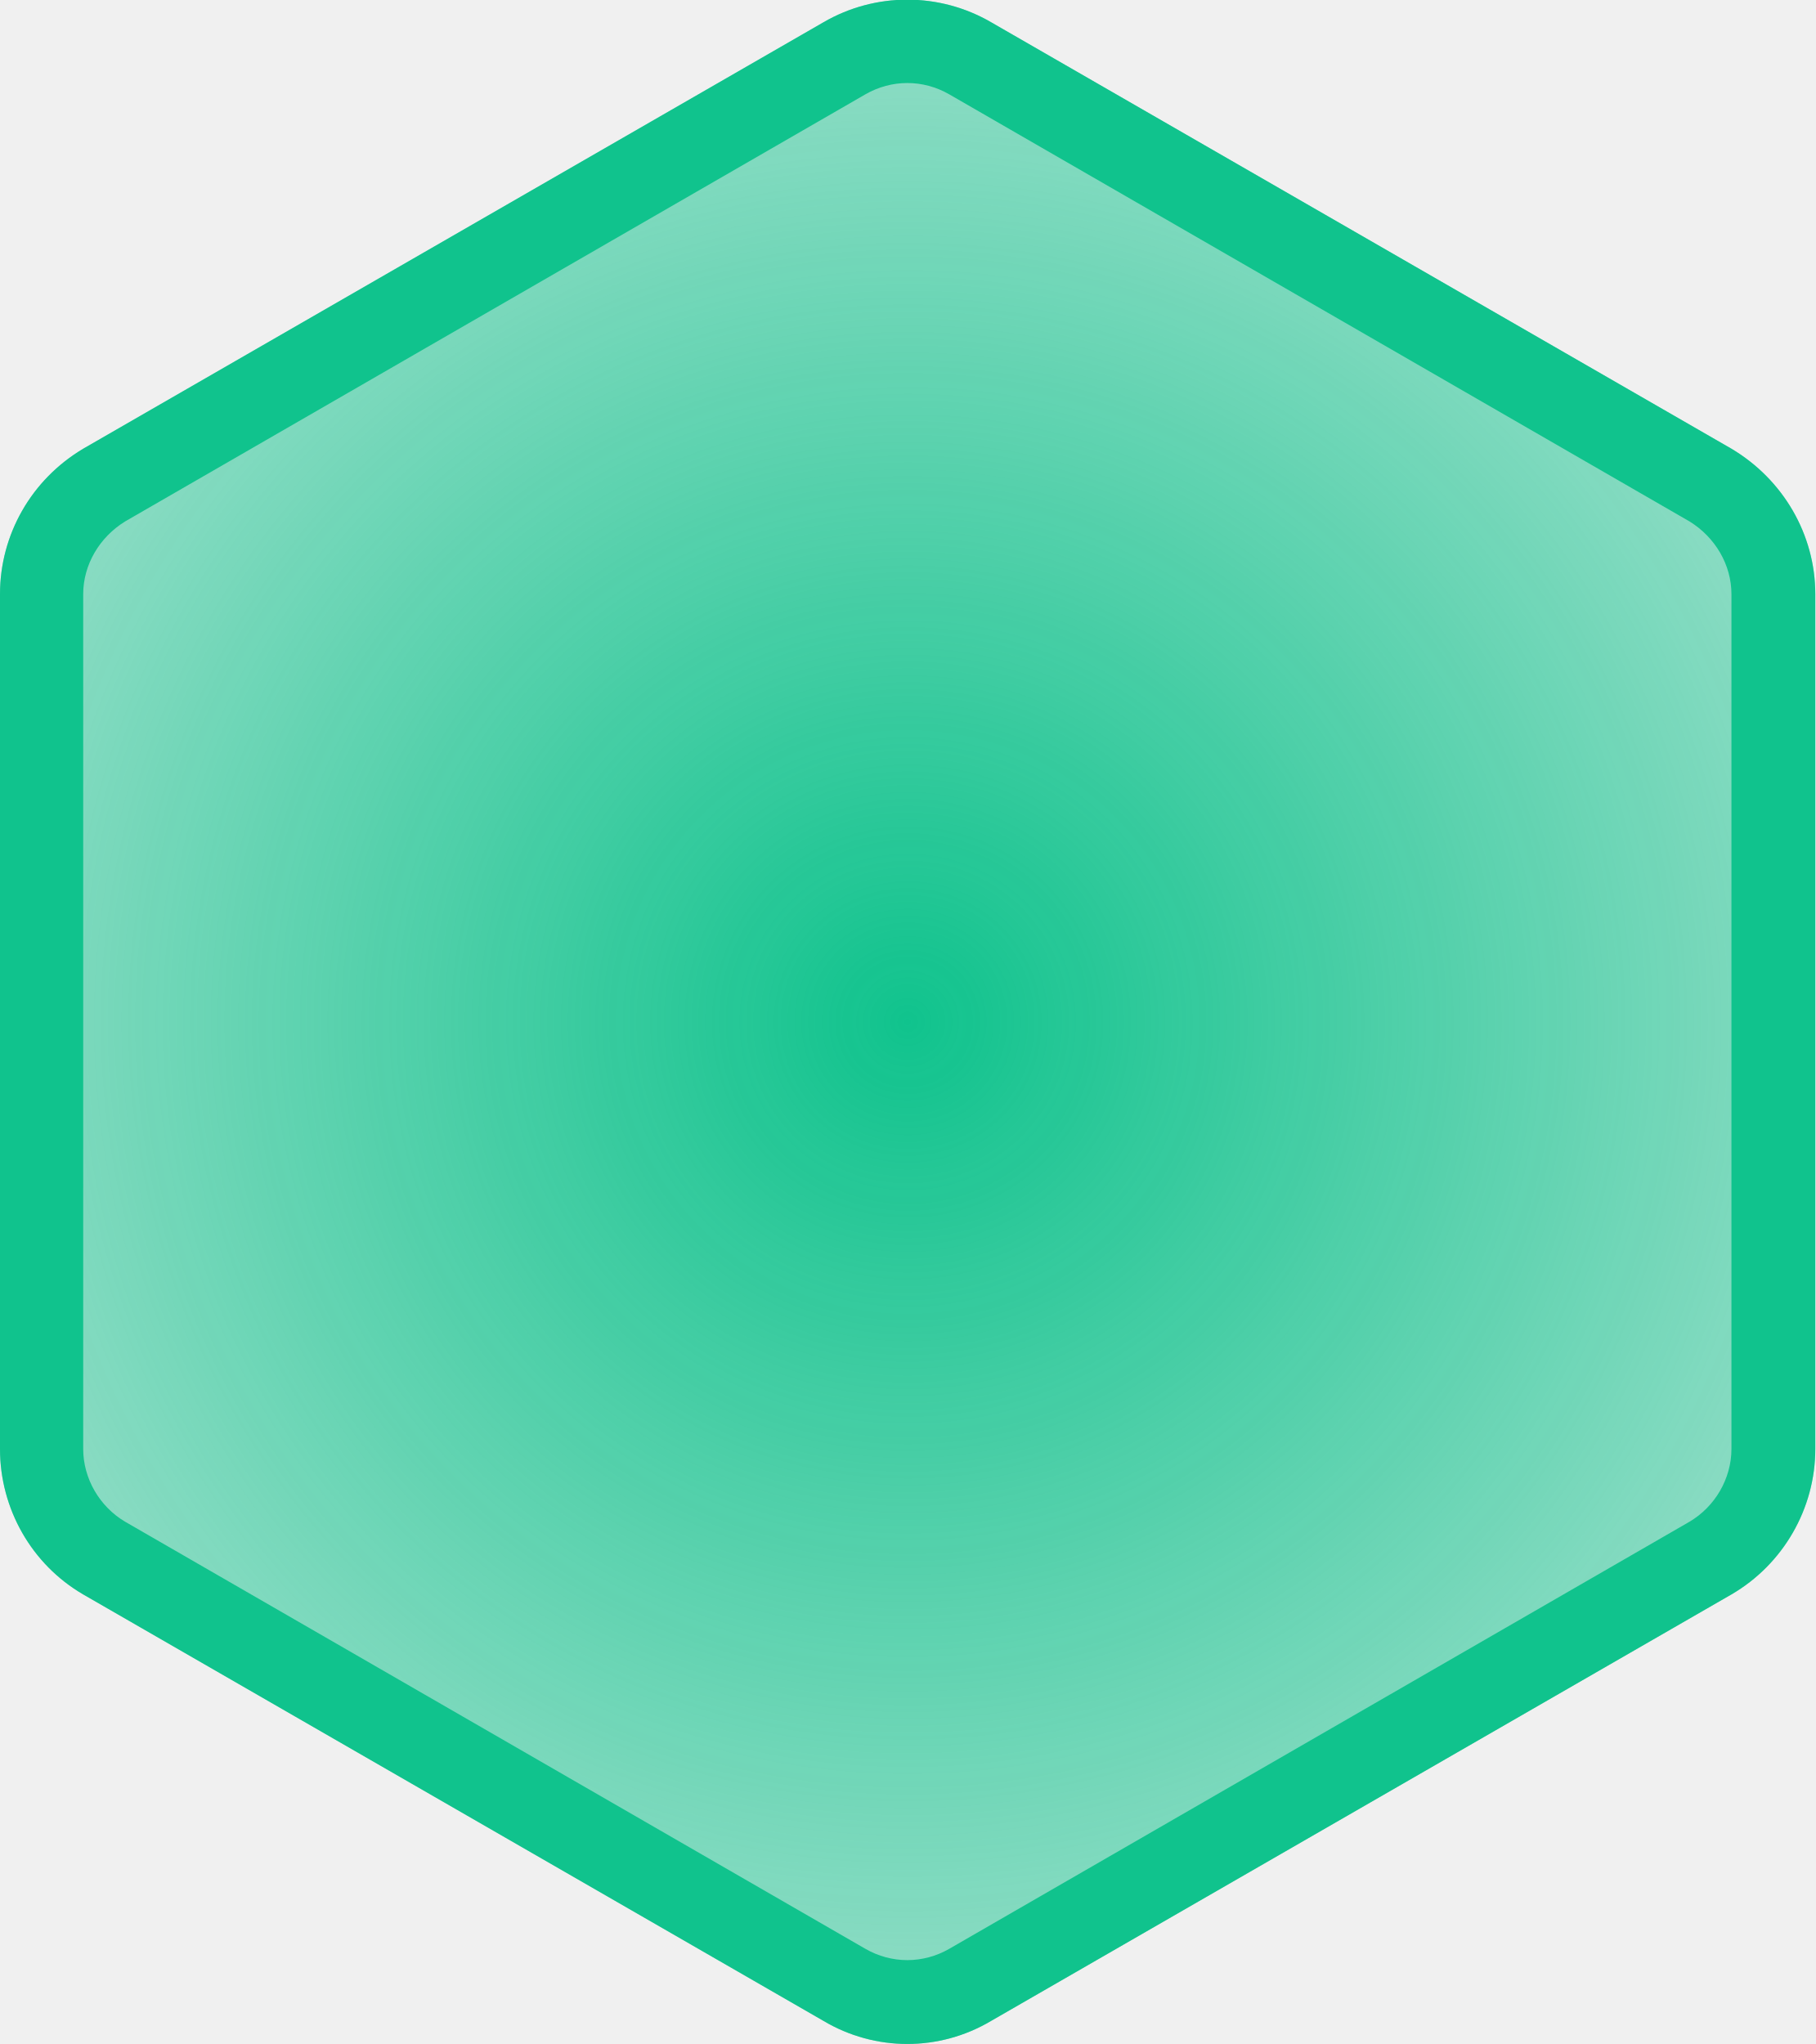
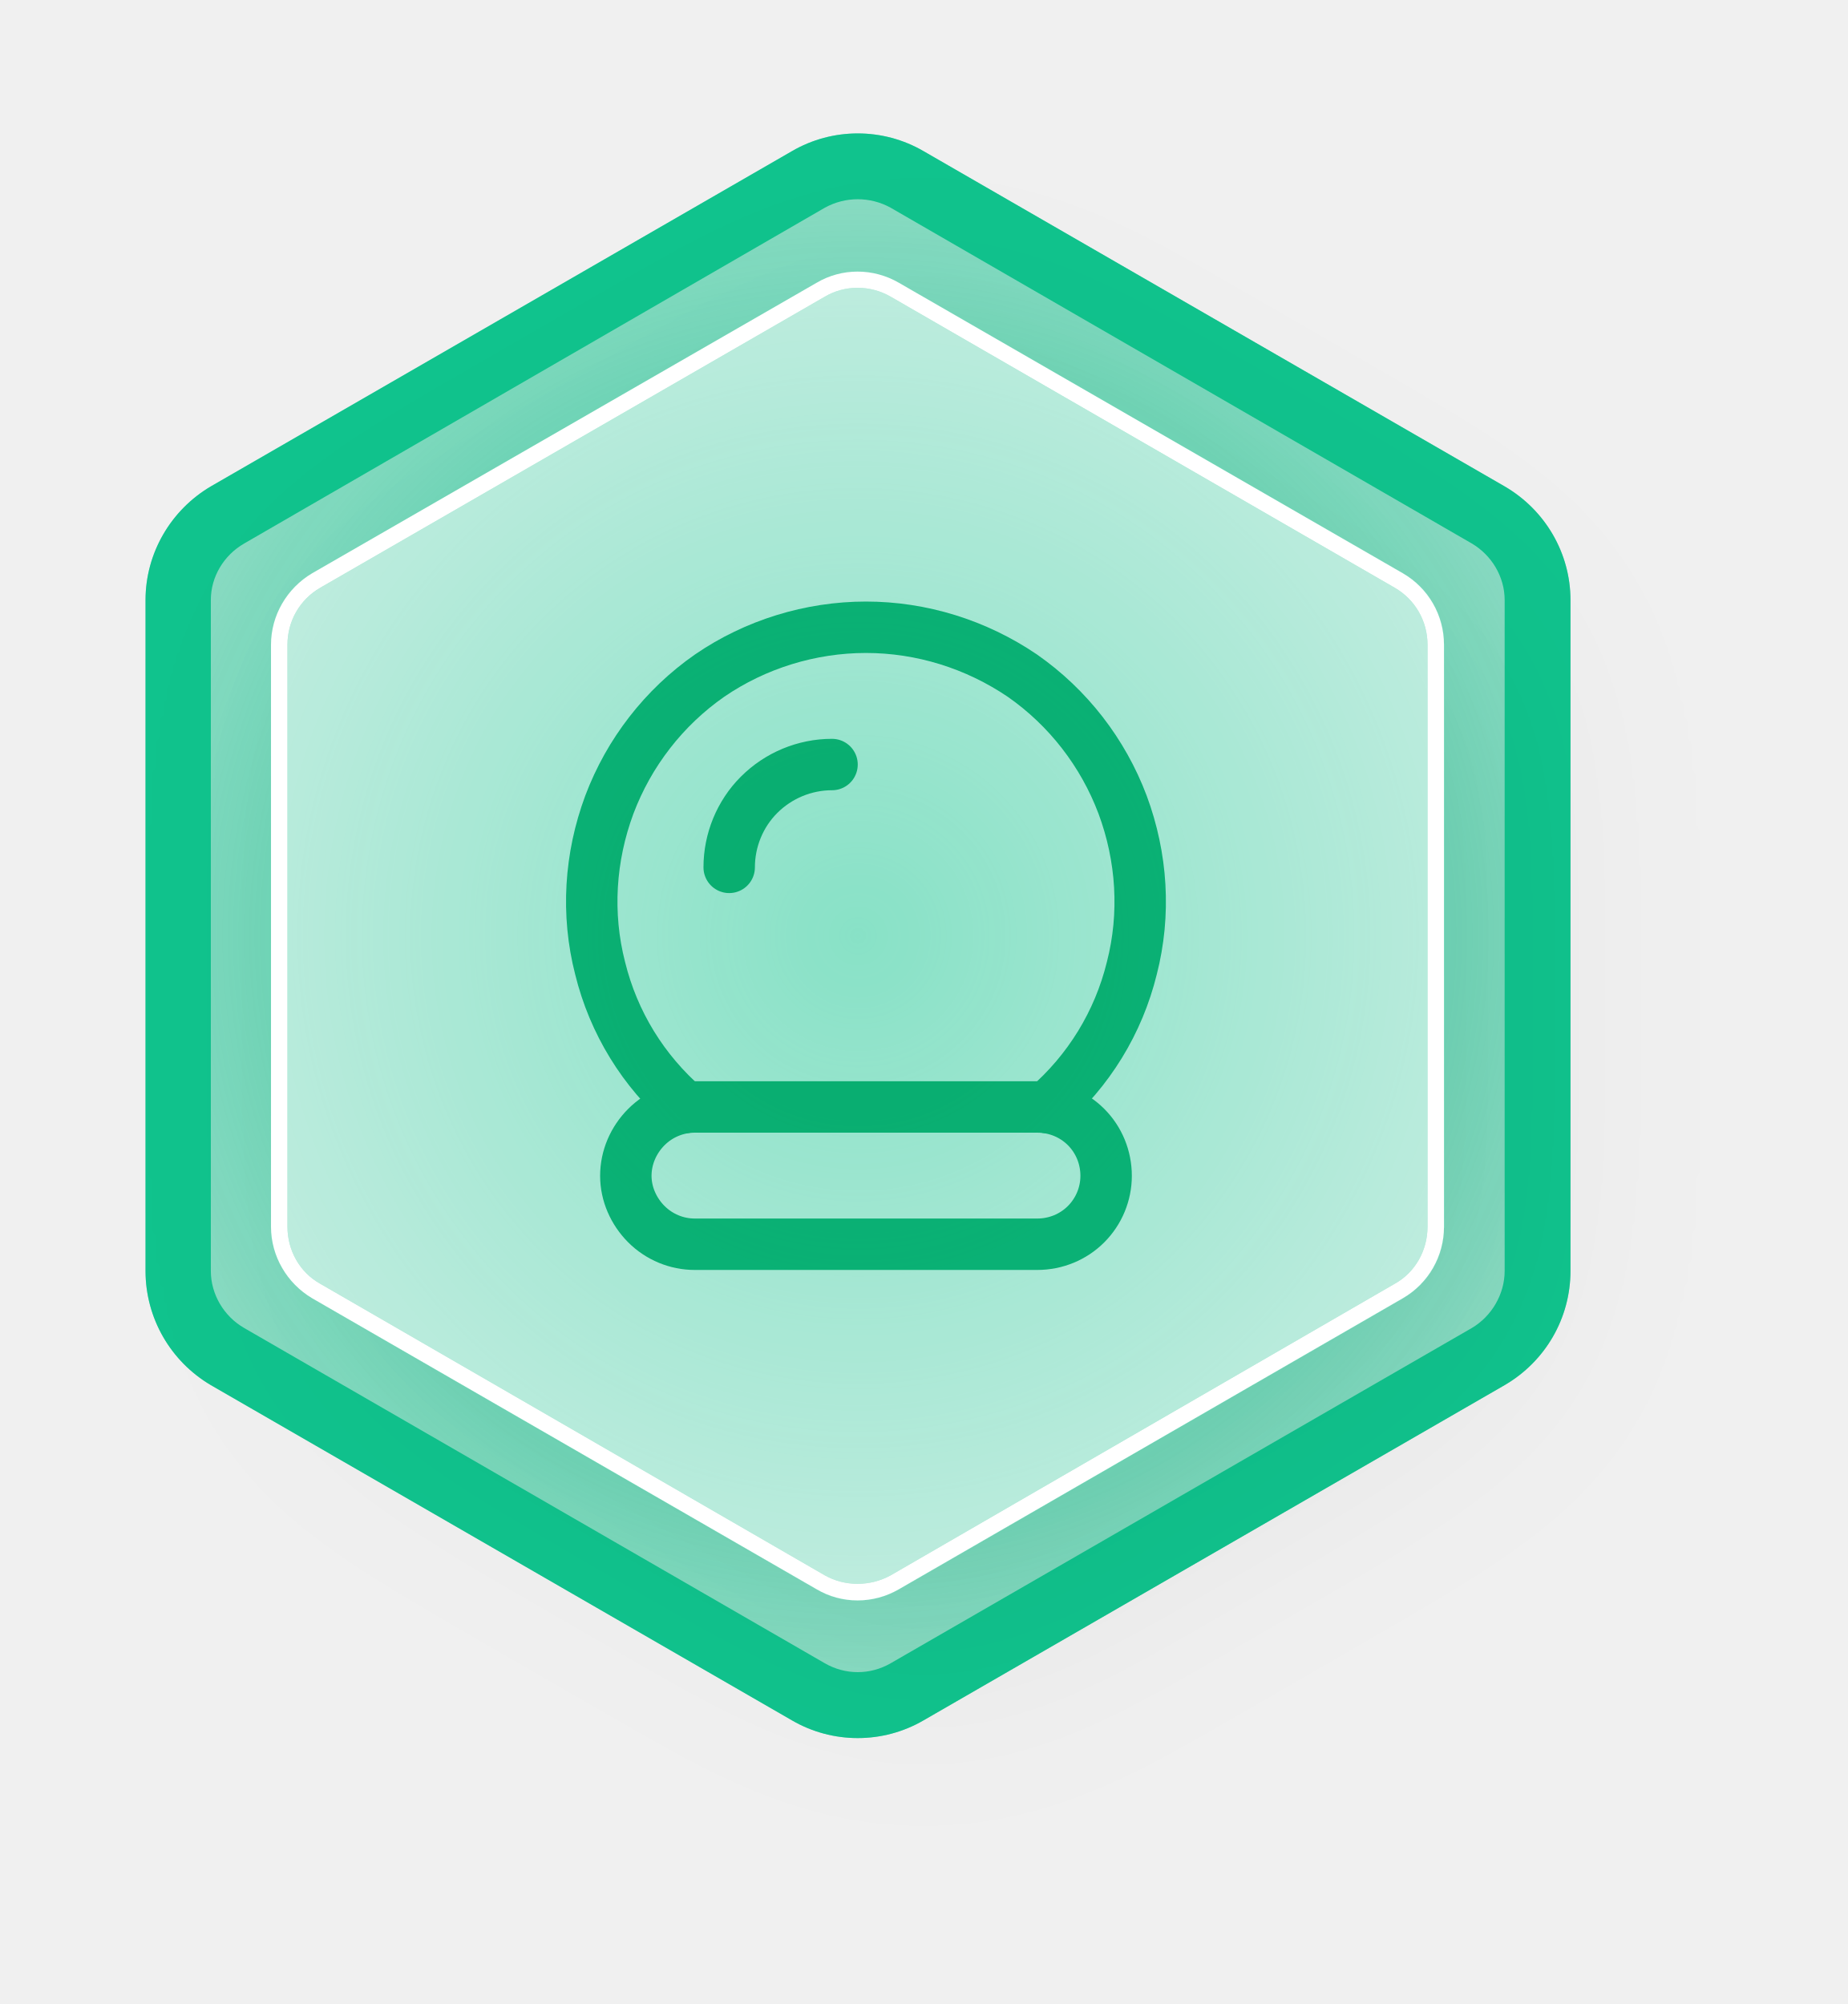
- <svg xmlns="http://www.w3.org/2000/svg" width="27.711" height="31.203" viewBox="0 0 27.711 31.203" fill="none">
+ <svg xmlns="http://www.w3.org/2000/svg" width="35.926" height="38.977" viewBox="0 0 35.926 38.977" fill="none">
  <defs>
-     <radialGradient gradientTransform="translate(13.8553 15.6016) rotate(90) scale(16 15.9999)" cx="0" cy="0" r="1" id="paint_angular_62_35349_0" gradientUnits="userSpaceOnUse">
+     <filter id="filter_82_34827_dd" x="0" y="0" width="35.926" height="38.977" filterUnits="userSpaceOnUse" color-interpolation-filters="sRGB">
+       <feFlood flood-opacity="0" result="BackgroundImageFix" />
+       <feColorMatrix in="SourceAlpha" type="matrix" values="0 0 0 0 0 0 0 0 0 0 0 0 0 0 0 0 0 0 127 0" result="hardAlpha" />
+       <feOffset dx="1.28" dy="1.28" />
+       <feGaussianBlur stdDeviation="2.187" />
+       <feComposite in2="hardAlpha" operator="out" k2="-1" k3="1" />
+       <feColorMatrix type="matrix" values="0 0 0 0 0 0 0 0 0 0 0 0 0 0 0 0 0 0 0.051 0" />
+       <feBlend mode="normal" in2="BackgroundImageFix" result="effect_dropShadow_1" />
+       <feBlend mode="normal" in="SourceGraphic" in2="effect_dropShadow_1" result="shape" />
+     </filter>
+     <clipPath id="clip82_34828">
+       <rect id="Frame" rx="-0.16" width="15.68" height="15.68" transform="translate(9.007657 10.36313)" fill="white" fill-opacity="0" />
+     </clipPath>
+     <radialGradient gradientTransform="translate(16.6874 18.2031) rotate(90) scale(16 15.9999)" cx="0" cy="0" r="1" id="paint_angular_82_34826_0" gradientUnits="userSpaceOnUse">
      <stop stop-color="#10C38D" />
      <stop offset="1" stop-color="#10C38D" stop-opacity="0.4" />
    </radialGradient>
  </defs>
-   <path id="Polygon 13" d="M12.57 0.34L1.27 6.85C0.48 7.32 0 8.16 0 9.07L0 22.12C0 23.03 0.48 23.88 1.27 24.34L12.57 30.85C13.36 31.32 14.34 31.32 15.13 30.85L26.43 24.34C27.22 23.88 27.71 23.03 27.71 22.12L27.71 9.07C27.71 8.16 27.22 7.32 26.43 6.85L15.13 0.34C14.34 -0.12 13.36 -0.12 12.57 0.34Z" fill="url(#paint_angular_62_35349_0)" fill-opacity="1" fill-rule="evenodd" />
-   <path id="Polygon 13" d="M1.27 6.85C0.48 7.32 0 8.16 0 9.07L0 22.12C0 23.03 0.48 23.88 1.27 24.34L12.57 30.85C13.36 31.32 14.34 31.32 15.13 30.85L26.43 24.34C27.22 23.88 27.71 23.03 27.71 22.12L27.71 9.07C27.71 8.16 27.22 7.32 26.43 6.85L15.13 0.34C14.34 -0.12 13.36 -0.12 12.57 0.34L1.27 6.85ZM1.91 7.96C1.52 8.2 1.27 8.62 1.27 9.07L1.27 22.12C1.27 22.57 1.52 23 1.91 23.23L13.21 29.75C13.61 29.98 14.09 29.98 14.49 29.75L25.79 23.23C26.18 23 26.43 22.57 26.43 22.12L26.43 9.07C26.43 8.62 26.18 8.2 25.79 7.96L14.49 1.44C14.09 1.21 13.61 1.21 13.21 1.44L1.91 7.96Z" fill="#10C38D" fill-opacity="1" fill-rule="evenodd" />
+   <path id="Polygon 13" d="M15.4 2.94L4.1 9.46C3.32 9.92 2.83 10.76 2.83 11.67L2.83 24.72C2.83 25.64 3.32 26.48 4.1 26.94L15.4 33.46C16.19 33.92 17.17 33.92 17.96 33.46L29.26 26.94C30.05 26.48 30.54 25.64 30.54 24.72L30.54 11.67C30.54 10.76 30.05 9.92 29.26 9.46L17.96 2.94C17.17 2.48 16.19 2.48 15.4 2.94Z" fill="url(#paint_angular_82_34826_0)" fill-opacity="1" fill-rule="evenodd" />
+   <path id="Polygon 13" d="M4.1 9.46C3.32 9.92 2.83 10.76 2.83 11.67L2.83 24.72C2.83 25.64 3.32 26.48 4.1 26.94L15.4 33.46C16.19 33.92 17.17 33.92 17.96 33.46L29.26 26.94C30.05 26.48 30.54 25.64 30.54 24.72L30.54 11.67C30.54 10.76 30.05 9.92 29.26 9.46L17.96 2.94C17.17 2.48 16.19 2.48 15.4 2.94L4.1 9.46ZM4.75 10.57C4.35 10.8 4.1 11.22 4.1 11.67L4.1 24.72C4.1 25.17 4.35 25.6 4.75 25.83L16.04 32.35C16.44 32.58 16.92 32.58 17.32 32.35L28.62 25.83C29.01 25.6 29.26 25.17 29.26 24.72L29.26 11.67C29.26 11.22 29.01 10.8 28.62 10.57L17.32 4.04C16.92 3.82 16.44 3.82 16.04 4.04L4.75 10.57Z" fill="#10C38D" fill-opacity="1" fill-rule="evenodd" />
+   <g filter="url(#filter_82_34827_dd)">
+     <path id="Polygon 14" d="M16.04 5.77L6.23 11.43C5.83 11.66 5.59 12.08 5.59 12.54L5.59 23.86C5.59 24.32 5.83 24.75 6.23 24.97L16.04 30.64C16.43 30.86 16.92 30.86 17.32 30.64L27.12 24.97C27.52 24.75 27.76 24.32 27.76 23.86L27.76 12.54C27.76 12.08 27.52 11.66 27.12 11.43L17.32 5.77C16.92 5.54 16.43 5.54 16.04 5.77Z" fill="#FFFFFF" fill-opacity="0.5" fill-rule="evenodd" />
+     <path id="Polygon 14" d="M6.23 11.43C5.83 11.66 5.59 12.08 5.59 12.54L5.59 23.86C5.59 24.32 5.83 24.75 6.23 24.97L16.04 30.64C16.43 30.86 16.92 30.86 17.32 30.64L27.12 24.97C27.52 24.75 27.76 24.32 27.76 23.86L27.76 12.54C27.76 12.08 27.52 11.66 27.12 11.43L17.32 5.77C16.92 5.54 16.43 5.54 16.04 5.77L6.23 11.43ZM6.07 11.15C5.58 11.44 5.27 11.97 5.27 12.54L5.27 23.86C5.27 24.43 5.58 24.96 6.07 25.25L15.88 30.91C16.37 31.2 16.98 31.2 17.48 30.91L27.28 25.25C27.78 24.96 28.08 24.43 28.08 23.86L28.08 12.54C28.08 11.97 27.78 11.44 27.28 11.15L17.48 5.5C16.98 5.21 16.37 5.21 15.88 5.5L6.07 11.15Z" fill="#FFFFFF" fill-opacity="1" fill-rule="evenodd" />
+   </g>
+   <g style="mix-blend-mode:multiply">
+     <rect id="Frame" rx="-0.16" width="15.68" height="15.68" transform="translate(9.007657 10.36313)" fill="#FFFFFF" fill-opacity="0" />
+     <g clip-path="url(#clip82_34828)">
+       <path id="Vector" d="M13.33 21.54C12.51 20.83 11.93 19.89 11.67 18.83C11.4 17.78 11.47 16.67 11.85 15.65C12.23 14.64 12.91 13.76 13.8 13.14C14.69 12.53 15.76 12.2 16.84 12.2C17.92 12.2 18.98 12.53 19.88 13.14C20.77 13.76 21.45 14.64 21.83 15.65C22.21 16.67 22.28 17.78 22.01 18.83C21.75 19.89 21.17 20.83 20.35 21.54" stroke="#10C38D" stroke-opacity="1" stroke-width="1" stroke-linejoin="round" stroke-linecap="round" />
+       <path id="Vector" d="M12.57 23.81C12.82 24.06 13.16 24.2 13.51 24.2L20.17 24.2C20.53 24.2 20.87 24.06 21.12 23.81C21.37 23.56 21.51 23.22 21.51 22.87C21.51 22.51 21.37 22.17 21.12 21.92C20.87 21.67 20.53 21.53 20.17 21.53L13.51 21.53C13.16 21.53 12.82 21.67 12.57 21.92C12.32 22.17 12.17 22.51 12.17 22.87C12.17 23.22 12.32 23.56 12.57 23.81Z" stroke="#10C38D" stroke-opacity="1" stroke-width="1" stroke-linejoin="round" />
+       <path id="Vector" d="M16.18 14.87C15.65 14.87 15.14 15.08 14.76 15.46C14.39 15.83 14.18 16.34 14.18 16.87" stroke="#10C38D" stroke-opacity="1" stroke-width="1" stroke-linejoin="round" stroke-linecap="round" />
+     </g>
+   </g>
</svg>
